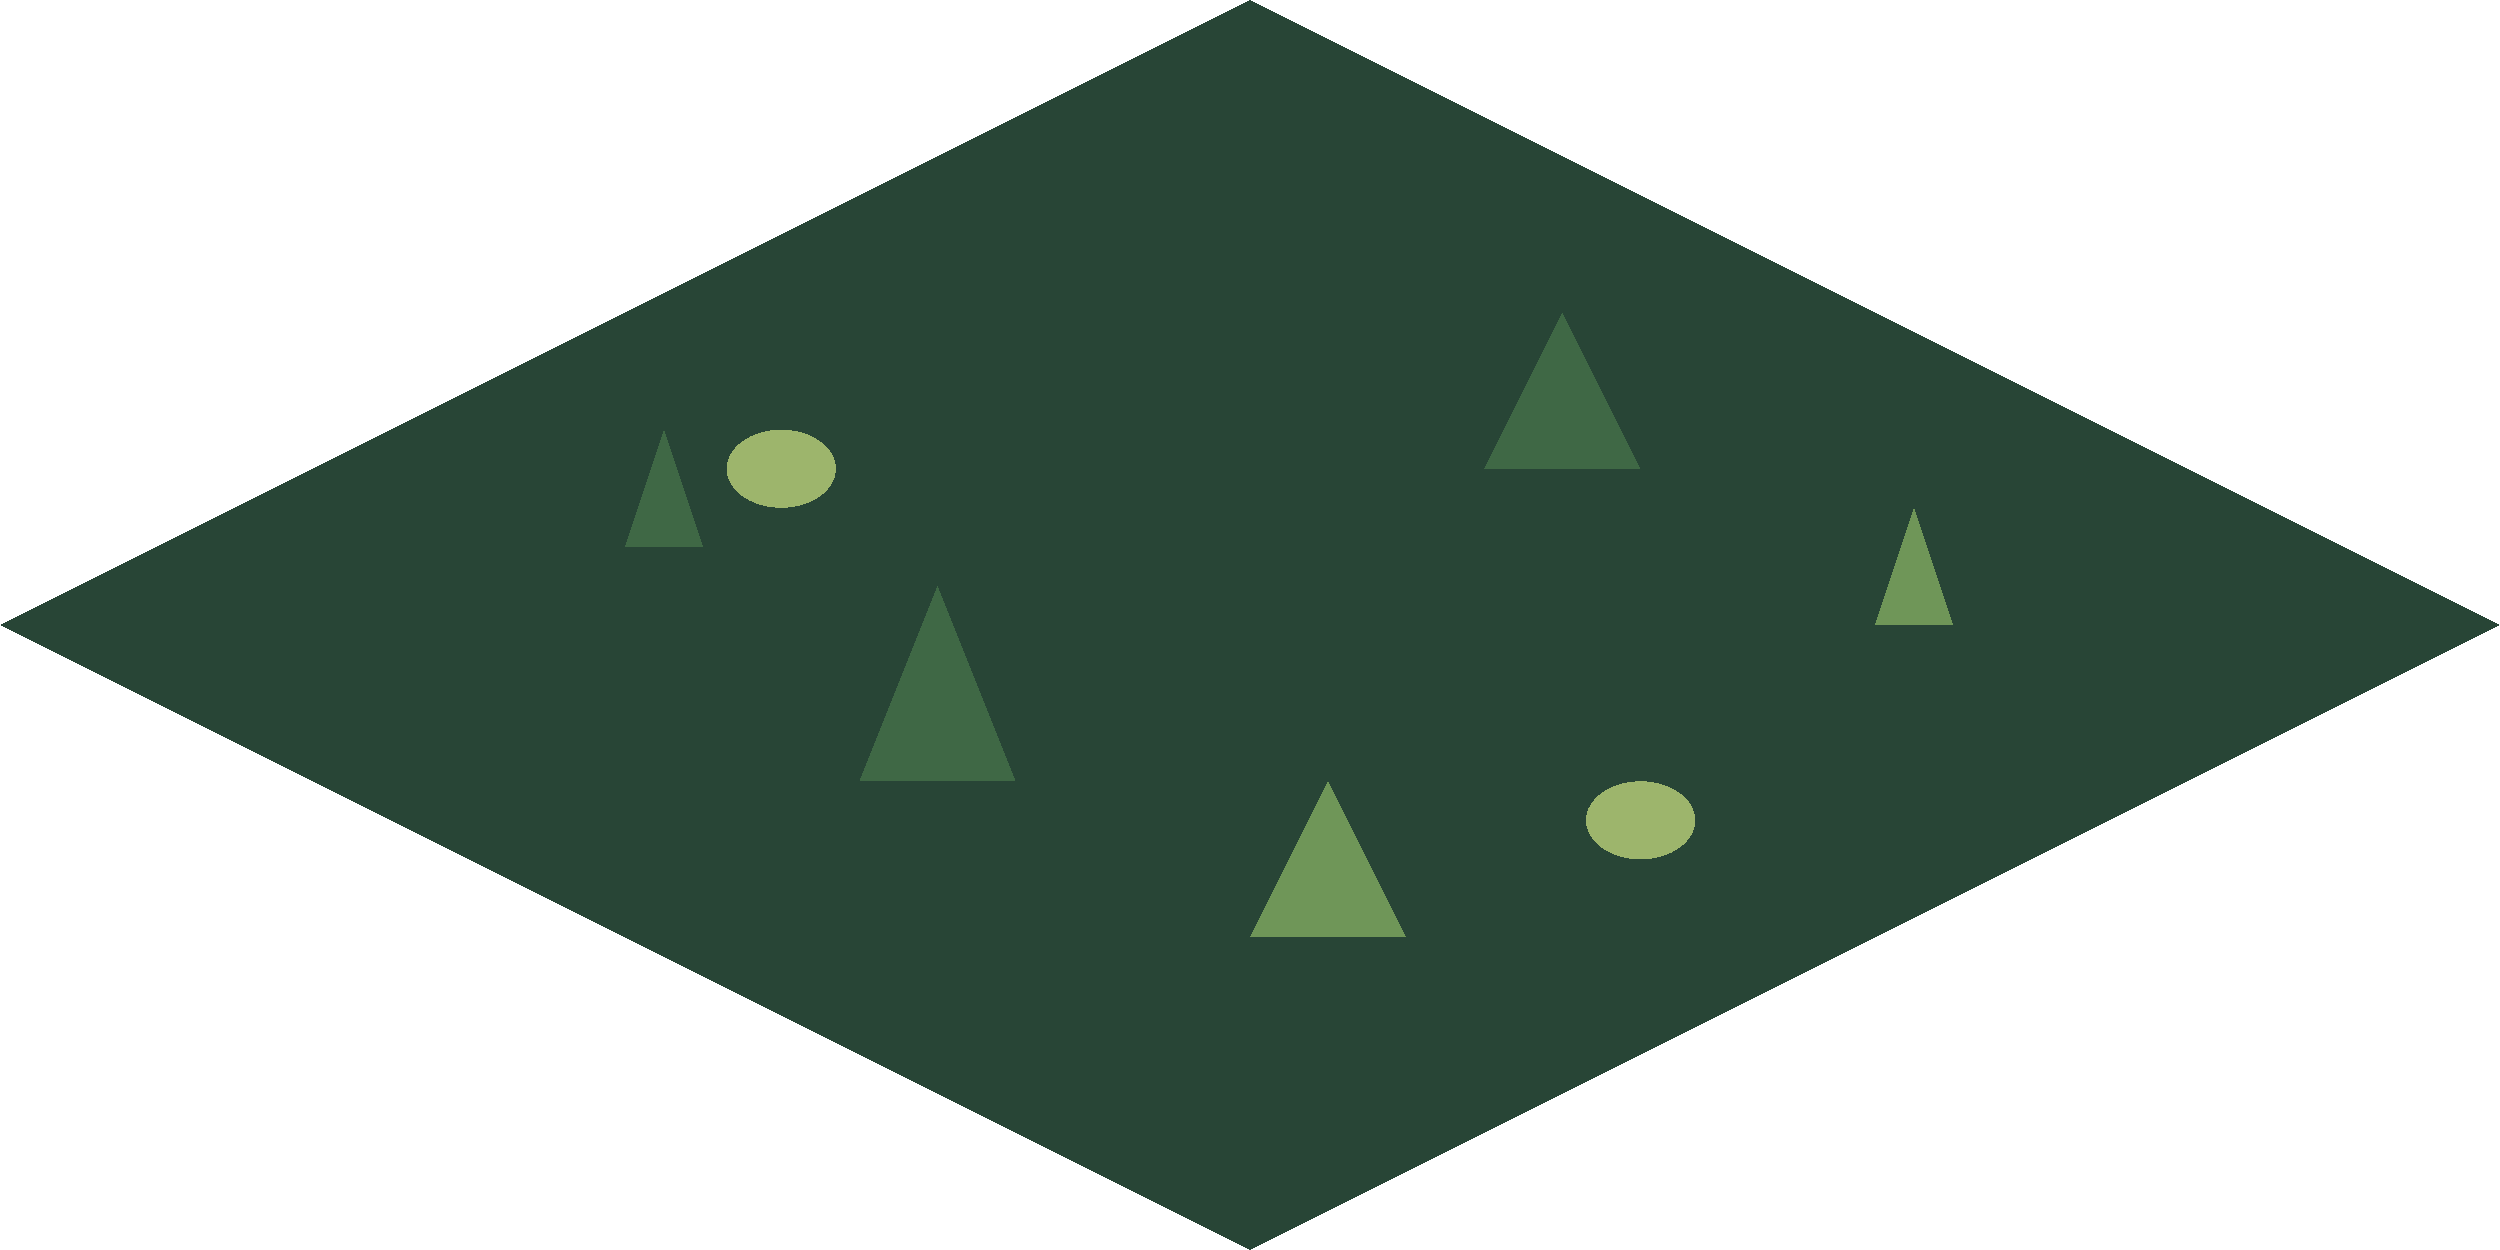
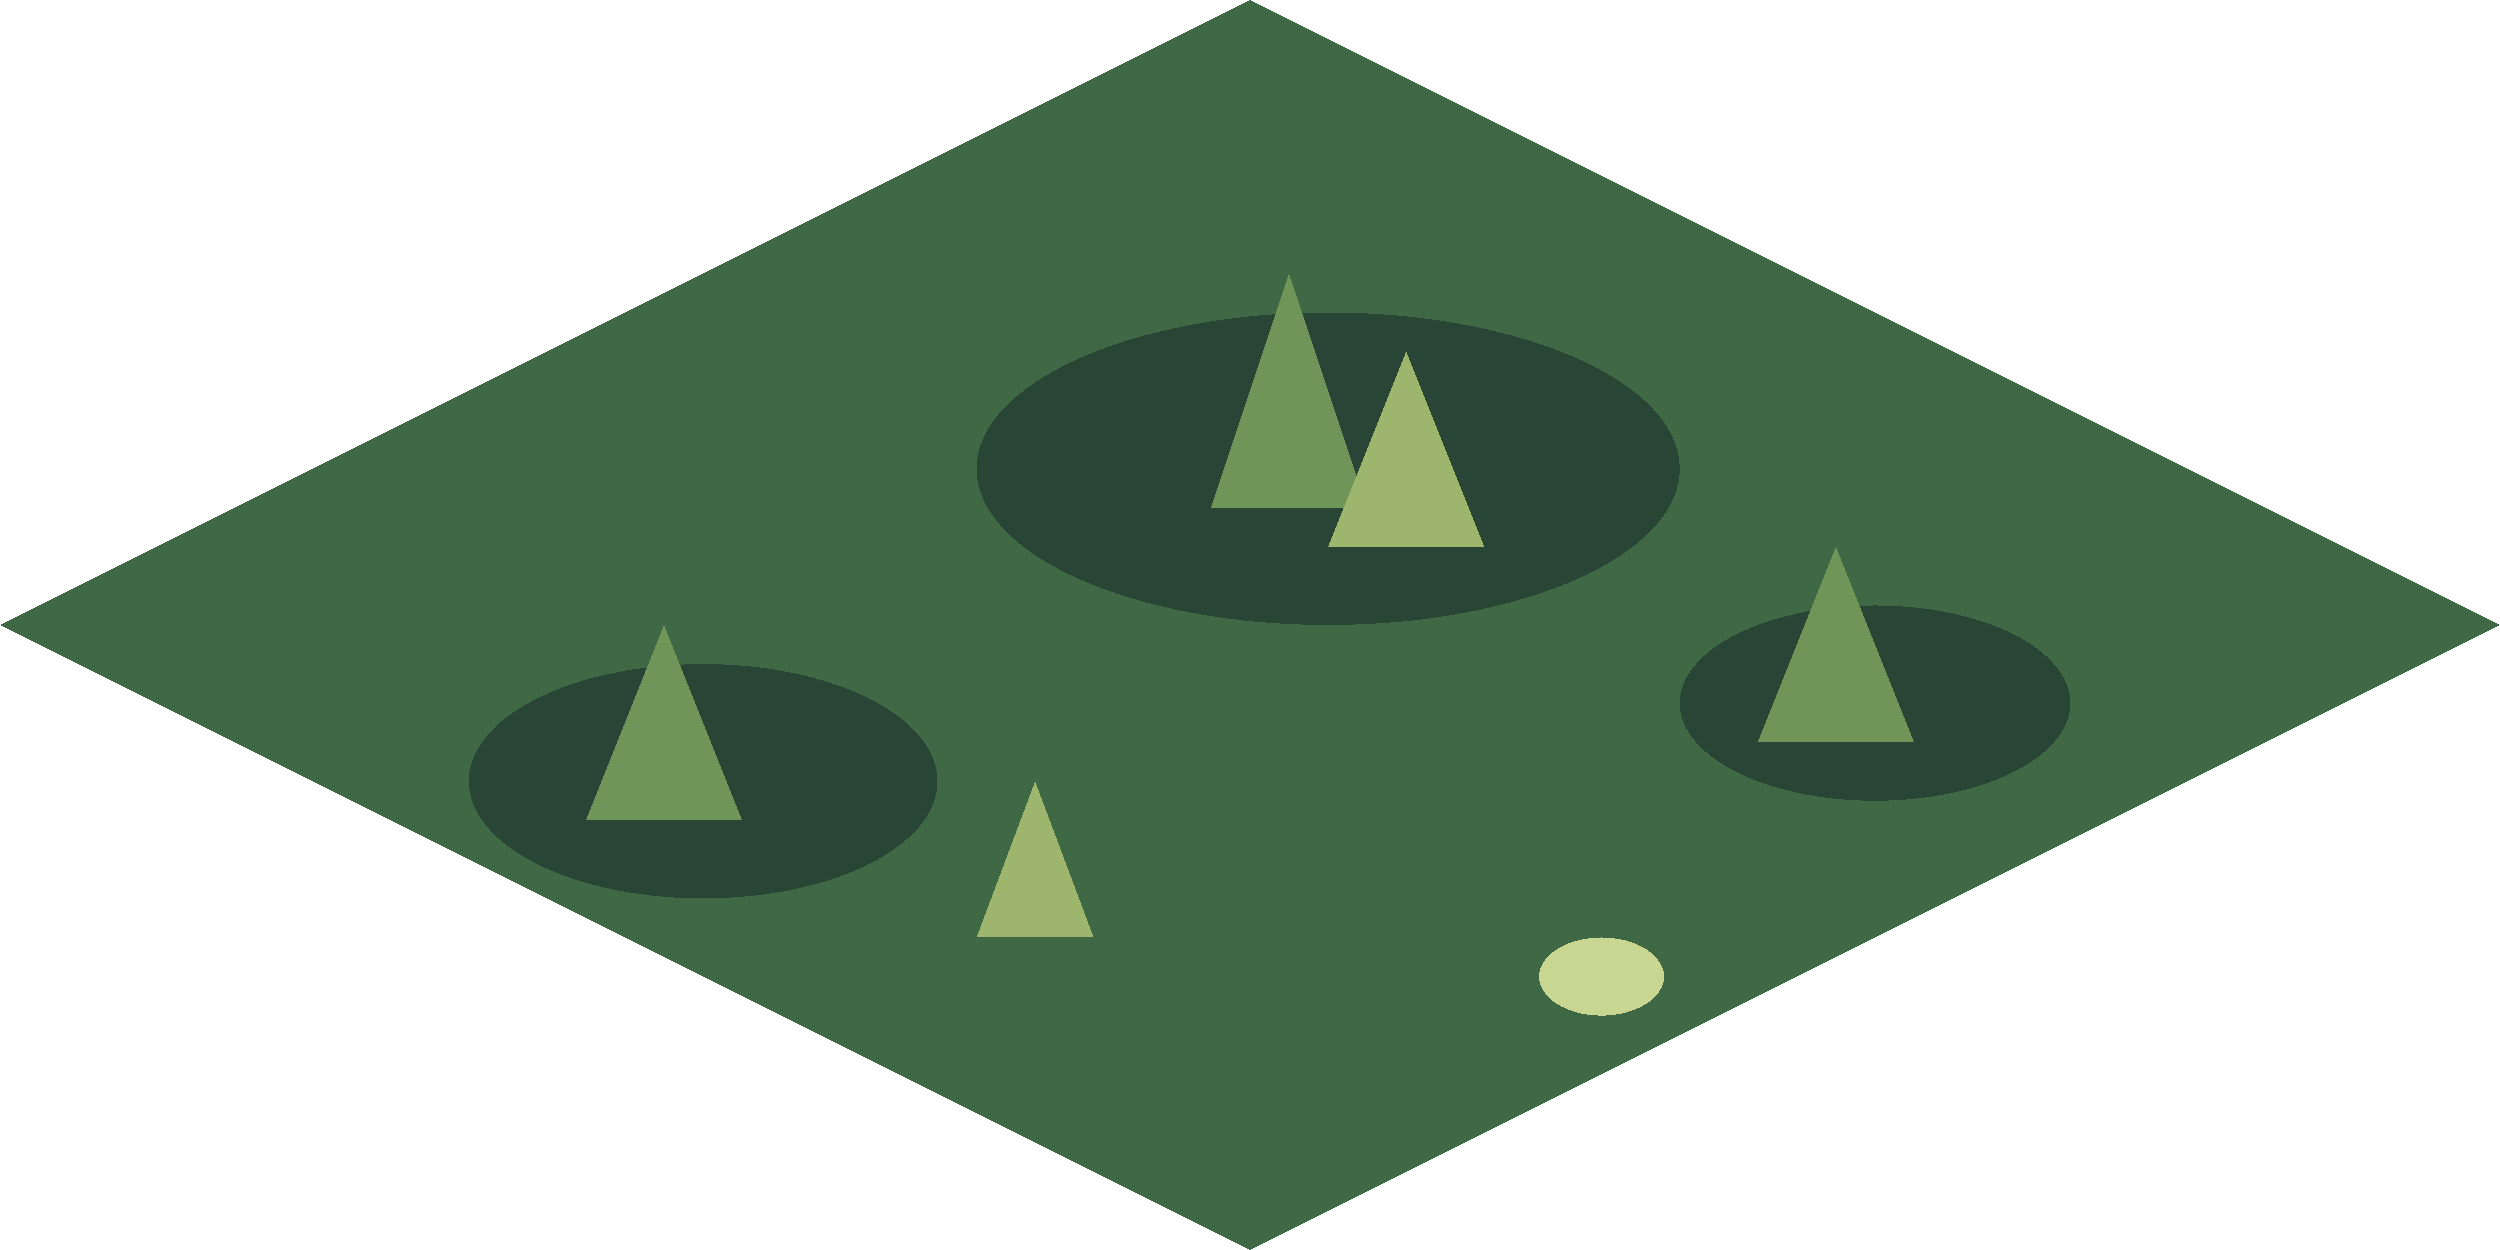
<svg xmlns="http://www.w3.org/2000/svg" viewBox="0 0 64 32" width="64" height="32" shape-rendering="crispEdges">
  <defs>
-     <clipPath id="grassBClip">
+     <clipPath id="gB">
      <path d="M32,0 L64,16 L32,32 L0,16 Z" />
    </clipPath>
  </defs>
-   <path d="M32,0 L64,16 L32,32 L0,16 Z" fill="#284536" />
-   <g clip-path="url(#grassBClip)">
-     <path d="M22,20 L24,15 L26,20 Z" fill="#3F6845" />
-     <path d="M38,12 L40,8 L42,12 Z" fill="#3F6845" />
-     <path d="M32,24 L34,20 L36,24 Z" fill="#6F9658" />
-     <path d="M48,16 L49,13 L50,16 Z" fill="#6F9658" />
-     <path d="M16,14 L17,11 L18,14 Z" fill="#3F6845" />
-     <ellipse cx="20" cy="12" rx="1.4" ry="1" fill="#9DB56C" />
-     <ellipse cx="42" cy="21" rx="1.4" ry="1" fill="#9DB56C" />
+   <path d="M32,0 L64,16 L32,32 L0,16 Z" fill="#3F6845" />
+   <g clip-path="url(#gB)">
+     <ellipse cx="34" cy="12" rx="9" ry="4" fill="#284536" />
+     <ellipse cx="18" cy="20" rx="6" ry="3" fill="#284536" />
+     <ellipse cx="48" cy="18" rx="5" ry="2.5" fill="#284536" />
+     <path d="M31,13 L33,7 L35,13 Z" fill="#6F9658" />
+     <path d="M34,14 L36,9 L38,14 Z" fill="#9DB56C" />
+     <path d="M15,21 L17,16 L19,21 Z" fill="#6F9658" />
+     <path d="M45,19 L47,14 L49,19 Z" fill="#6F9658" />
+     <path d="M25,24 L26.5,20 L28,24 Z" fill="#9DB56C" />
+     <ellipse cx="41" cy="25" rx="1.6" ry="1" fill="#C8D691" />
  </g>
</svg>
